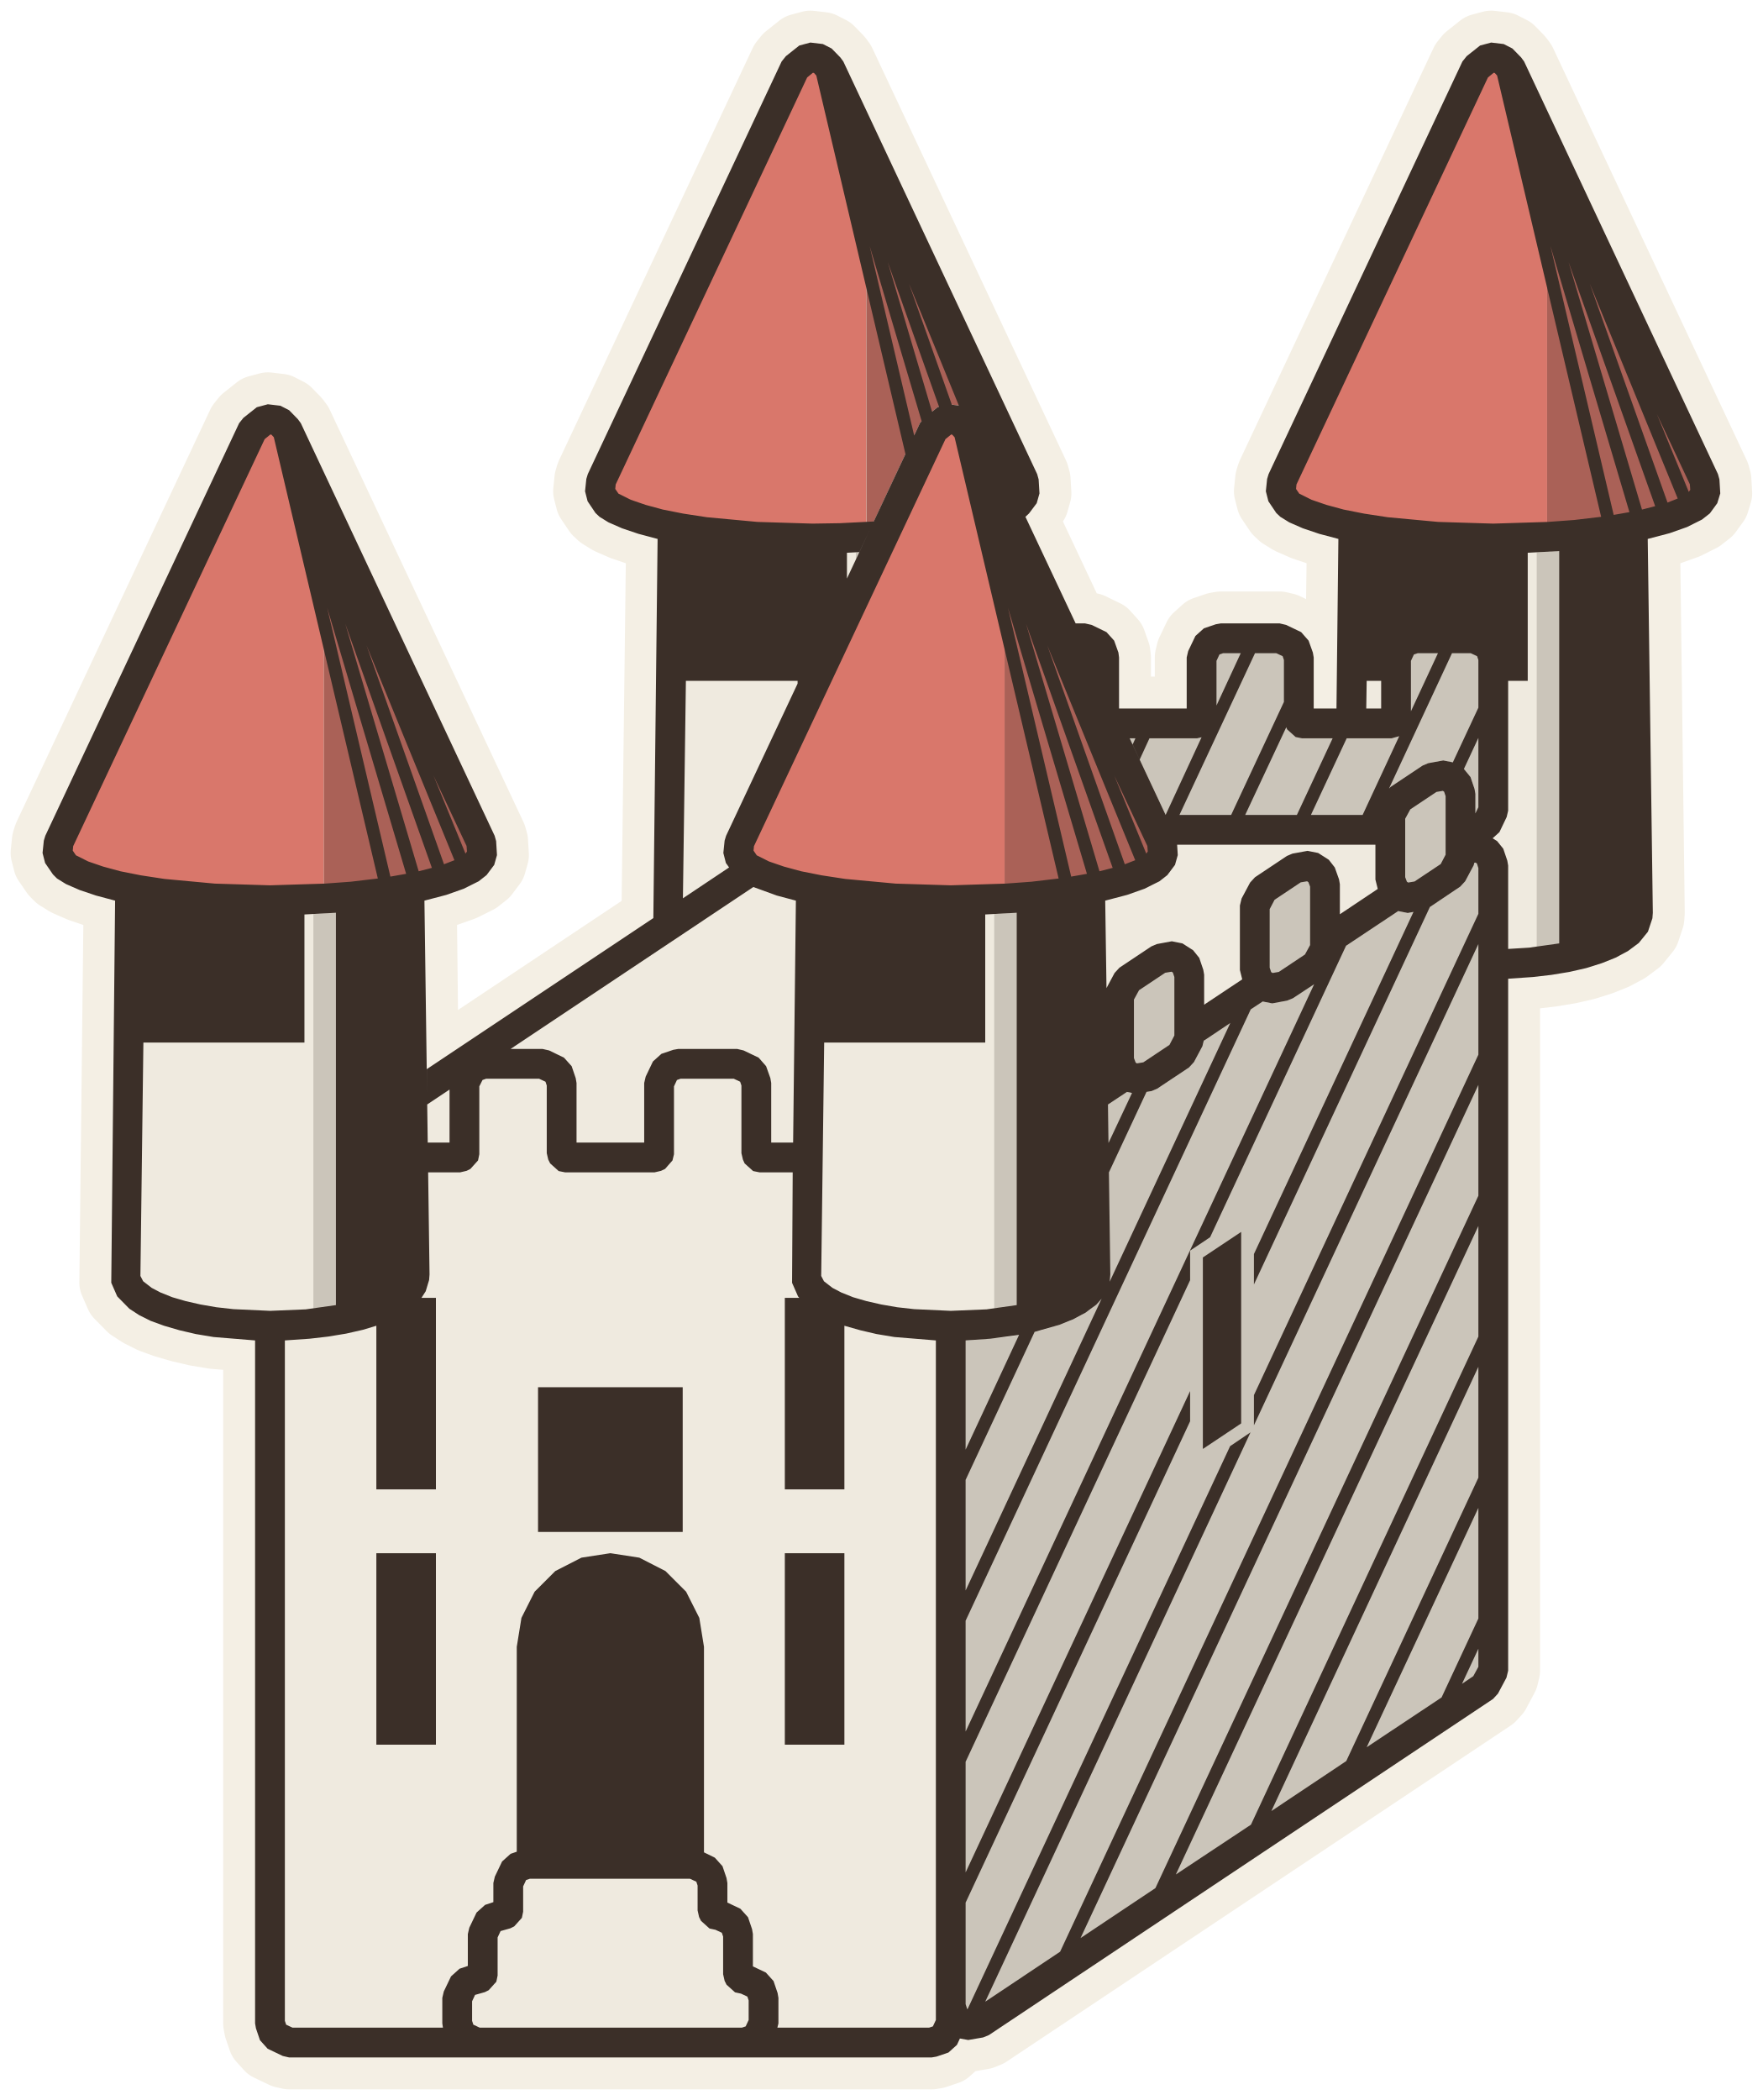
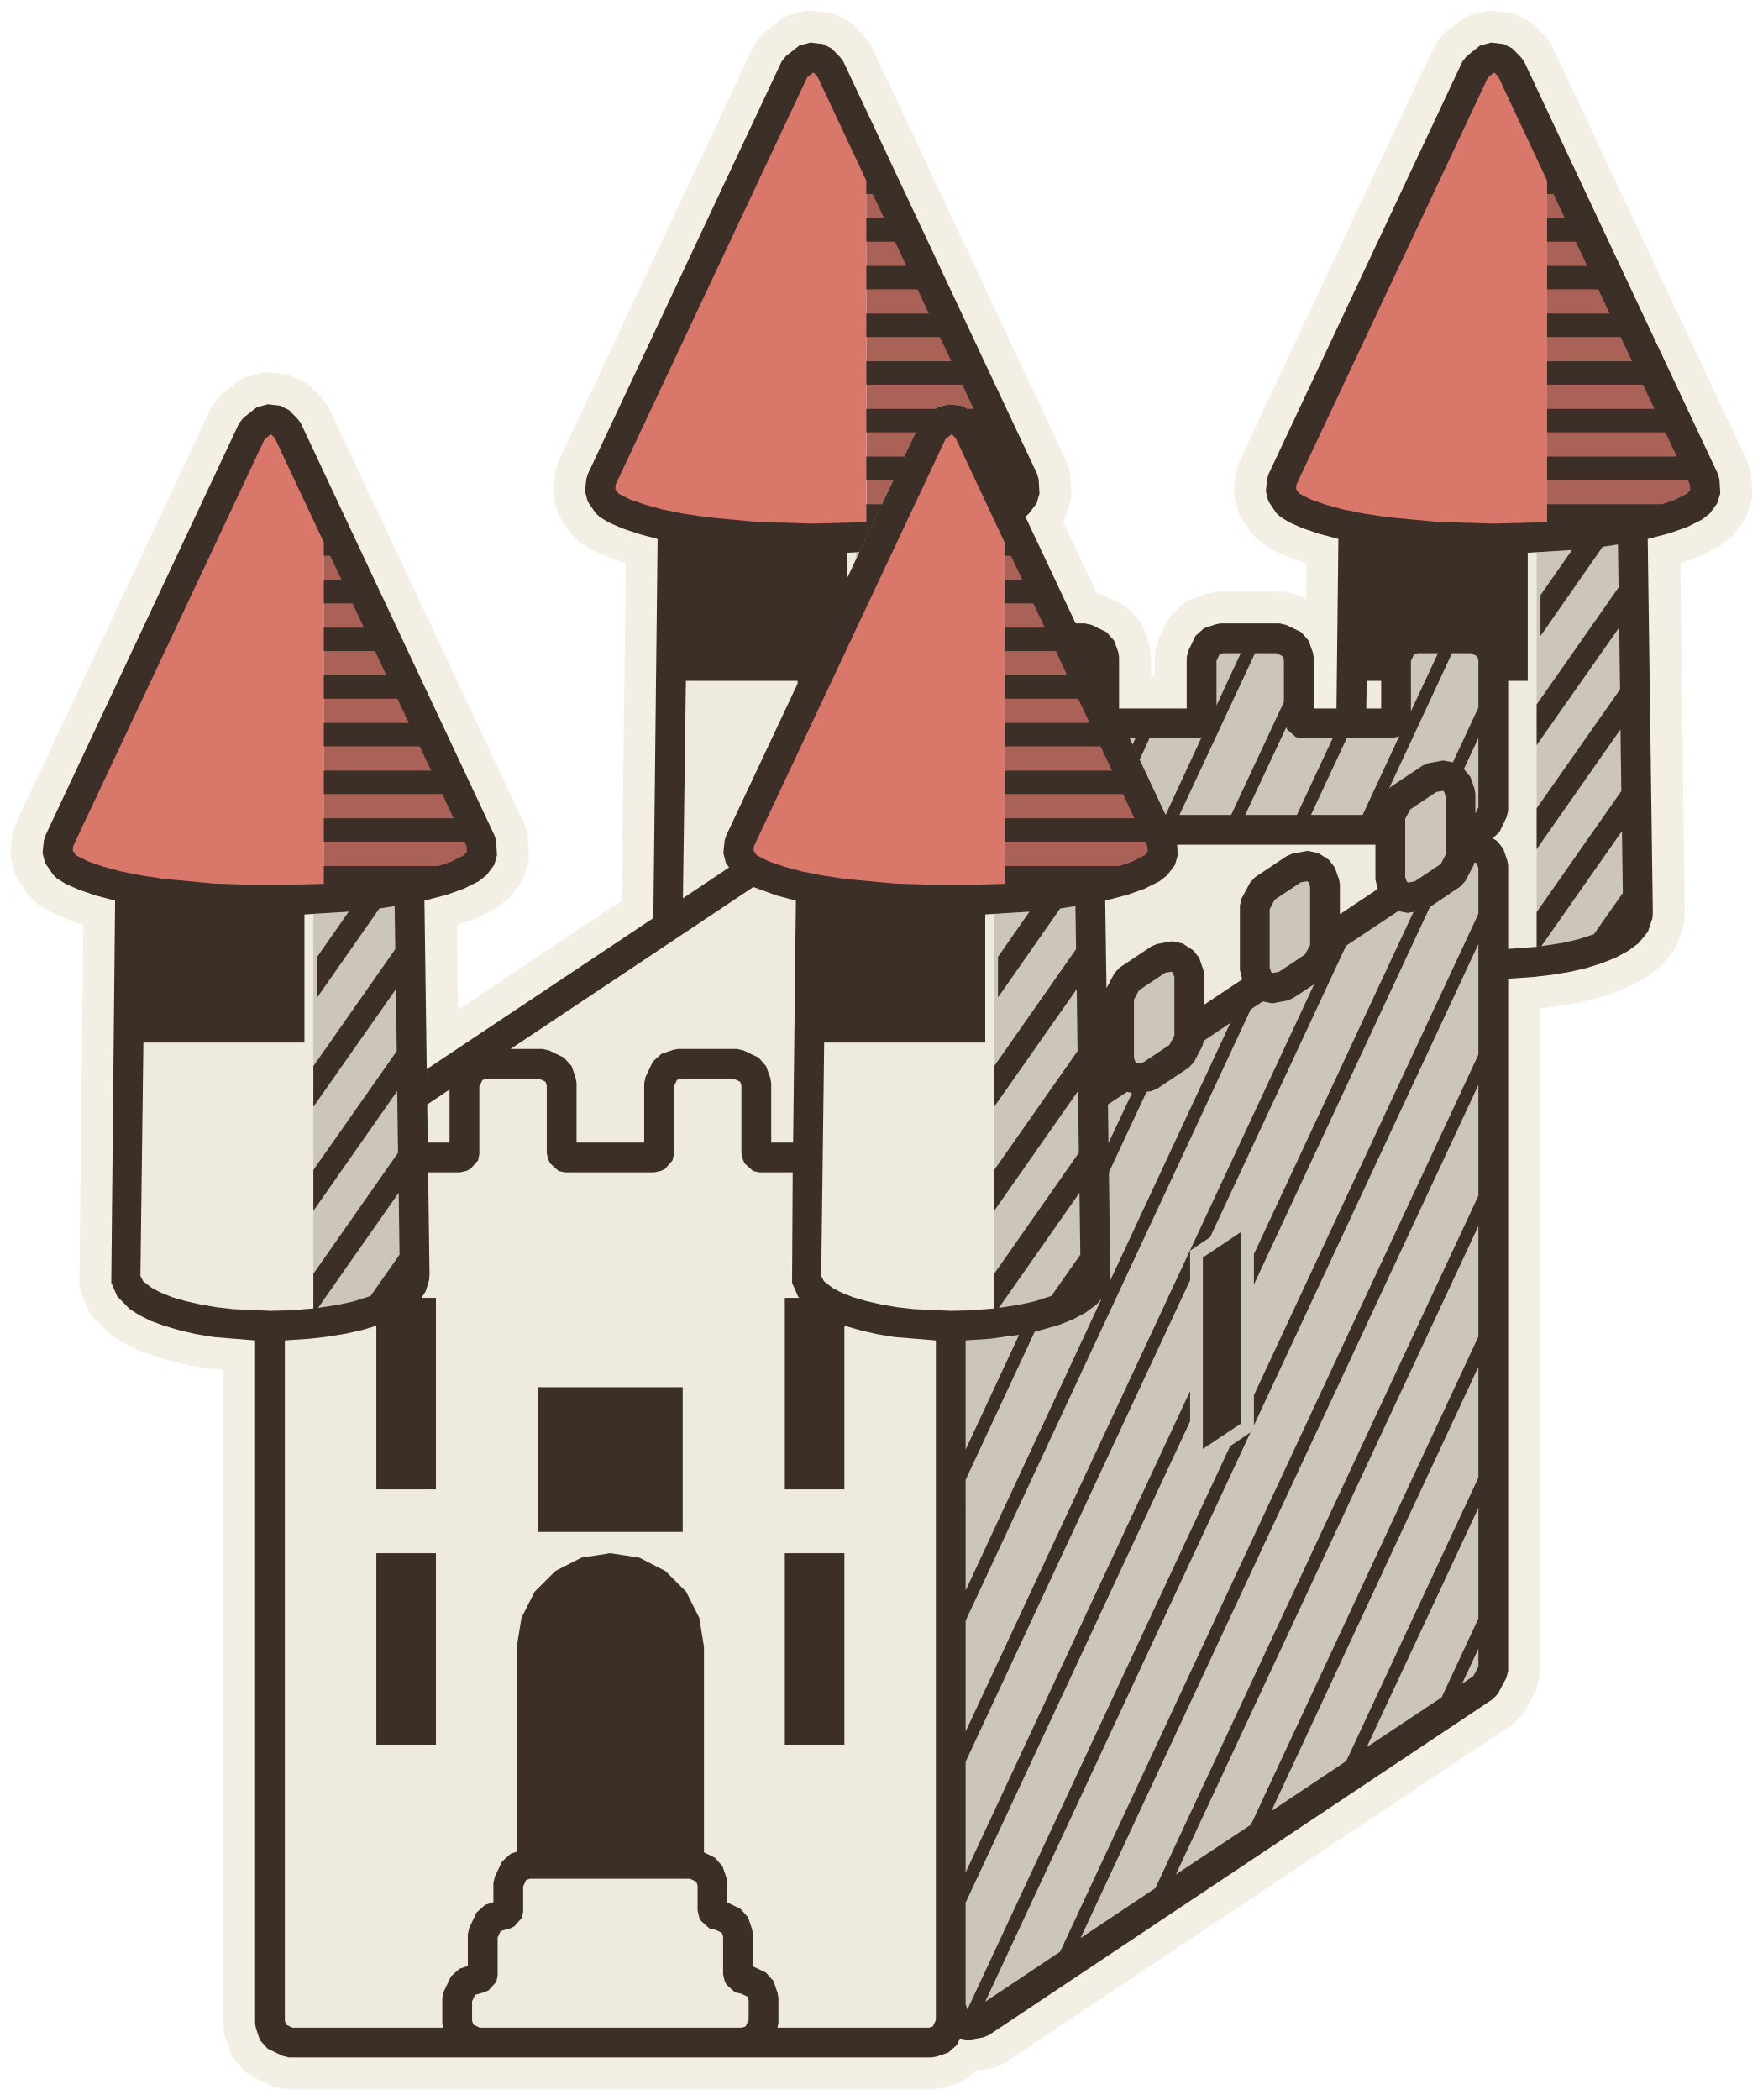
<svg xmlns="http://www.w3.org/2000/svg" viewBox="-28.69 -96 82.86 98.7" data-palette="wall:#EFEADF;roof:#D9776B;wood:#C9A97C;earth:#94744F;water:#8FB0B8;flag:#4A3B32;ink:#3B2F28;halo:#F4EFE4">
  <path data-role="sil" fill="#F4EFE4" stroke="#F4EFE4" stroke-width="3" stroke-linejoin="round" d="M15.33 0.66L15.89 0.47L16.29 0.11L16.43 -0.19L16.82 -0.12L17.52 -0.24L17.79 -0.35L41.49 -16.15L41.72 -16.4L42.12 -17.15L42.2 -17.48L42.2 -50L43.36 -50.08L44.23 -50.18L45.08 -50.32L45.87 -50.5L46.6 -50.73L47.25 -50.99L47.83 -51.3L48.34 -51.68L48.77 -52.21L48.98 -52.84L49 -53.1L48.78 -70.67L49.79 -70.94L50.61 -71.23L51.31 -71.58L51.68 -71.87L52.03 -72.35L52.17 -72.81L52.13 -73.47L52.06 -73.72L42.95 -93.11L42.81 -93.3L42.4 -93.72L41.99 -93.93L41.4 -94L40.88 -93.86L40.25 -93.36L40.05 -93.11L30.94 -73.72L30.87 -73.49L30.81 -72.91L30.93 -72.44L31.3 -71.89L31.49 -71.71L31.91 -71.45L32.55 -71.17L33.32 -70.91L34.24 -70.67L34.13 -62.7L33.06 -62.7L33.06 -65.1L33.02 -65.33L32.82 -65.89L32.47 -66.29L31.76 -66.63L31.46 -66.7L28.69 -66.7L28.46 -66.66L27.9 -66.47L27.5 -66.11L27.16 -65.4L27.09 -65.1L27.09 -62.7L23.91 -62.7L23.91 -65.1L23.88 -65.33L23.68 -65.89L23.32 -66.29L22.62 -66.63L22.31 -66.7L21.87 -66.7L19.51 -71.71L19.68 -71.87L20.04 -72.35L20.17 -72.81L20.13 -73.47L20.06 -73.72L10.95 -93.11L10.81 -93.3L10.4 -93.72L9.99 -93.93L9.4 -94L8.88 -93.86L8.25 -93.36L8.05 -93.11L-1.06 -73.72L-1.13 -73.49L-1.19 -72.91L-1.07 -72.44L-0.7 -71.89L-0.51 -71.71L-0.09 -71.45L0.55 -71.17L1.32 -70.91L2.24 -70.67L2.02 -52.85L-8.63 -45.75L-8.72 -53.67L-7.71 -53.94L-6.89 -54.23L-6.19 -54.58L-5.82 -54.87L-5.46 -55.35L-5.33 -55.81L-5.37 -56.47L-5.44 -56.72L-14.55 -76.11L-14.69 -76.3L-15.1 -76.72L-15.51 -76.93L-16.1 -77L-16.62 -76.86L-17.25 -76.36L-17.45 -76.11L-26.56 -56.72L-26.63 -56.49L-26.69 -55.91L-26.57 -55.44L-26.2 -54.9L-26.01 -54.71L-25.59 -54.45L-24.95 -54.17L-24.18 -53.91L-23.26 -53.67L-23.46 -35.71L-23.18 -35.07L-22.61 -34.49L-22.15 -34.19L-21.61 -33.92L-20.98 -33.69L-20.26 -33.48L-19.49 -33.3L-18.65 -33.16L-16.7 -33L-16.7 -0.9L-16.66 -0.67L-16.47 -0.11L-16.11 0.29L-15.4 0.63L-15.1 0.7L15.1 0.7Z" />
  <path data-role="wall" fill="#EFEADF" d="M5.58 -55.23L5.43 -55.44L5.31 -55.91L5.37 -56.49L5.44 -56.72L8.8 -63.87L8.8 -65.1L8.87 -65.4L9.21 -66.11L9.61 -66.47L10.1 -66.64L11.54 -69.7L11.54 -70.04L9.47 -69.99L6.8 -70.07L5.53 -70.17L4.33 -70.31L2.94 -70.53L2.7 -53.31ZM42.2 -50.7L43.54 -50.8L43.54 -70.04L41.48 -69.99L38.8 -70.07L37.53 -70.17L36.33 -70.31L34.94 -70.53L34.83 -62.7L36.23 -62.7L36.23 -65.1L36.3 -65.4L36.64 -66.11L37.04 -66.47L37.6 -66.66L37.83 -66.7L40.6 -66.7L40.9 -66.63L41.61 -66.29L41.97 -65.89L42.16 -65.33L42.2 -65.1L42.2 -57.9L42.13 -57.6L41.79 -56.89L41.47 -56.6L41.68 -56.47L41.97 -56.11L42.16 -55.55L42.2 -55.32ZM29.7 -49.97L29.59 -50.41L29.59 -53.44L29.67 -53.77L30.07 -54.52L30.3 -54.77L31.8 -55.77L32.06 -55.88L32.77 -56.01L33.27 -55.91L33.77 -55.59L34.05 -55.23L34.25 -54.67L34.29 -54.44L34.29 -53.03L36.07 -54.22L35.96 -54.66L35.96 -57L26.43 -57L26.56 -56.72L26.63 -56.47L26.67 -55.81L26.54 -55.35L26.18 -54.87L25.59 -54.45L24.95 -54.17L24.18 -53.91L23.26 -53.67L23.32 -49.56L23.7 -50.27L23.93 -50.52L25.43 -51.52L25.69 -51.63L26.39 -51.76L26.89 -51.66L27.39 -51.34L27.68 -50.98L27.87 -50.42L27.91 -50.19L27.91 -48.78ZM1.59 -45.1L1.66 -45.4L2 -46.11L2.4 -46.47L2.96 -46.66L3.19 -46.7L5.96 -46.7L6.26 -46.63L6.97 -46.29L7.32 -45.89L7.52 -45.33L7.56 -45.1L7.56 -42.3L8.59 -42.3L8.72 -53.67L7.71 -53.94L6.89 -54.23L6.19 -54.58L6.03 -54.69L-5.95 -46.7L-3.19 -46.7L-2.88 -46.63L-2.18 -46.29L-1.82 -45.89L-1.63 -45.33L-1.59 -45.1L-1.59 -42.3L1.59 -42.3ZM-16.02 -33.69L-13.96 -33.8L-13.96 -53.04L-16.02 -52.99L-18.7 -53.07L-19.97 -53.17L-21.17 -53.31L-22.56 -53.53L-22.77 -35.84L-22.63 -35.5L-22.21 -35.07L-21.83 -34.81L-21.36 -34.58L-20.78 -34.36L-20.11 -34.16L-19.38 -33.99L-18.57 -33.86L-16.87 -33.71ZM15.98 -33.69L18.04 -33.8L18.04 -53.04L15.97 -52.99L13.3 -53.07L12.03 -53.17L10.83 -53.31L9.44 -53.53L9.23 -35.84L9.37 -35.5L9.79 -35.07L10.17 -34.81L10.64 -34.58L11.22 -34.36L11.89 -34.16L12.62 -33.99L13.43 -33.86L15.13 -33.71ZM-7.67 -0.11L-7.86 -0.67L-7.9 -0.9L-7.9 -2.1L-7.83 -2.4L-7.49 -3.11L-7.09 -3.47L-6.7 -3.6L-6.7 -5.1L-6.63 -5.4L-6.29 -6.11L-5.89 -6.47L-5.5 -6.6L-5.5 -7.5L-5.43 -7.8L-5.09 -8.51L-4.69 -8.87L-4.13 -9.06L-3.9 -9.1L3.9 -9.1L4.2 -9.03L4.91 -8.69L5.27 -8.29L5.46 -7.73L5.5 -7.5L5.5 -6.58L6.11 -6.29L6.47 -5.89L6.66 -5.33L6.7 -5.1L6.7 -3.58L7.31 -3.29L7.67 -2.89L7.86 -2.33L7.9 -2.1L7.9 -0.9L7.83 -0.6L7.54 0L15.1 0L15.66 -0.19L16 -0.9L16 -32.99L14.14 -33.08L13.27 -33.18L12.42 -33.32L11.63 -33.5L10.9 -33.73L10.25 -33.99L9.67 -34.3L9.16 -34.68L8.73 -35.21L8.52 -35.84L8.5 -36.1L8.58 -41.6L7.01 -41.6L6.95 -41.62L6.86 -41.8L6.86 -45.1L6.66 -45.66L5.96 -46L3.19 -46L2.63 -45.81L2.29 -45.1L2.29 -41.75L2.26 -41.69L2.08 -41.6L-2.13 -41.6L-2.2 -41.62L-2.29 -41.8L-2.29 -45.1L-2.48 -45.66L-3.19 -46L-5.96 -46L-6.52 -45.81L-6.86 -45.1L-6.86 -41.75L-6.88 -41.69L-7.06 -41.6L-8.58 -41.6L-8.54 -35.71L-8.82 -35.07L-9.39 -34.49L-9.85 -34.19L-10.39 -33.92L-11.02 -33.69L-11.74 -33.48L-12.51 -33.3L-13.35 -33.16L-15.11 -33.01L-16 -32.99L-16 -0.9L-15.81 -0.34L-15.1 0L-7.57 0ZM-7.56 -45.1L-7.49 -45.4L-7.29 -45.8L-8.62 -44.92L-8.59 -42.3L-7.56 -42.3ZM6.86 -0.19L7.2 -0.9L7.2 -2.1L7.01 -2.66L6.3 -3L6.09 -3.02L6 -3.21L6 -5.1L5.81 -5.66L5.1 -6L4.89 -6.02L4.8 -6.21L4.8 -7.5L4.61 -8.06L3.9 -8.4L-3.9 -8.4L-4.46 -8.21L-4.8 -7.5L-4.8 -6.15L-4.82 -6.09L-5 -6L-5.1 -6L-5.66 -5.81L-6 -5.1L-6 -3.15L-6.02 -3.09L-6.21 -3L-6.3 -3L-6.86 -2.81L-7.2 -2.1L-7.2 -0.9L-7.01 -0.34L-6.3 0L6.3 0Z" />
  <path data-role="wall-shade" fill="#cbc5ba" d="M43.54 -50.8L44.93 -51L45.67 -51.17L46.35 -51.38L46.94 -51.61L47.44 -51.88L47.84 -52.17L48.16 -52.56L48.28 -52.9L48.06 -70.53L46.61 -70.3L45.41 -70.17L43.54 -70.04ZM11.7 -70.05L11.54 -70.04L11.54 -69.7ZM23.21 -65.1L23.02 -65.66L22.31 -66L22.2 -66L23.21 -63.84ZM41.16 -57.19L41.5 -57.9L41.5 -65.1L41.31 -65.66L40.6 -66L37.83 -66L37.27 -65.81L36.93 -65.1L36.93 -62.15L36.91 -62.09L36.72 -62L32.51 -62L32.45 -62.02L32.36 -62.2L32.36 -65.1L32.16 -65.66L31.46 -66L28.69 -66L28.13 -65.81L27.79 -65.1L27.79 -62.15L27.76 -62.09L27.58 -62L24.08 -62L26.1 -57.7L35.97 -57.7L36.05 -58.02L36.45 -58.77L36.68 -59.02L38.18 -60.02L38.44 -60.13L39.15 -60.26L39.64 -60.16L40.14 -59.84L40.43 -59.48L40.62 -58.92L40.66 -58.69L40.66 -57.02ZM38.06 -53.91L39.56 -54.91L39.96 -55.66L39.96 -58.69L39.77 -59.25L39.27 -59.57L38.56 -59.44L37.06 -58.44L36.66 -57.69L36.66 -54.66L36.86 -54.1L37.36 -53.78ZM17.4 -0.93L41.1 -16.73L41.5 -17.48L41.5 -55.32L41.31 -55.88L40.81 -56.19L40.66 -56.17L40.66 -55.66L40.58 -55.33L40.18 -54.58L39.95 -54.33L38.45 -53.33L38.19 -53.22L37.48 -53.09L36.98 -53.19L36.48 -53.51L36.41 -53.6L34.29 -52.19L34.29 -51.41L34.2 -51.08L33.8 -50.33L33.58 -50.08L32.08 -49.08L31.81 -48.97L31.11 -48.84L30.61 -48.94L30.11 -49.26L30.03 -49.35L27.91 -47.94L27.91 -47.16L27.83 -46.83L27.43 -46.08L27.2 -45.83L25.7 -44.83L25.44 -44.72L24.73 -44.59L24.23 -44.69L23.73 -45.01L23.66 -45.1L23.38 -44.92L23.46 -35.71L23.18 -35.07L22.61 -34.49L22.15 -34.19L21.61 -33.92L20.98 -33.69L20.26 -33.48L19.49 -33.3L18.65 -33.16L16.7 -33L16.69 -0.81ZM31.69 -49.66L33.19 -50.66L33.59 -51.41L33.59 -54.44L33.39 -55L32.89 -55.32L32.19 -55.19L30.69 -54.19L30.29 -53.44L30.29 -50.41L30.48 -49.85L30.98 -49.53ZM-13.96 -33.8L-12.57 -34L-11.83 -34.17L-11.15 -34.38L-10.56 -34.61L-10.06 -34.88L-9.66 -35.17L-9.34 -35.56L-9.22 -35.9L-9.44 -53.53L-10.89 -53.3L-12.09 -53.16L-13.96 -53.04ZM18.04 -33.8L19.43 -34L20.17 -34.17L20.85 -34.38L21.44 -34.61L21.94 -34.88L22.34 -35.17L22.66 -35.56L22.78 -35.9L22.56 -53.53L21.11 -53.3L19.91 -53.16L18.04 -53.04ZM25.31 -45.41L26.81 -46.41L27.21 -47.16L27.21 -50.19L27.02 -50.75L26.52 -51.07L25.81 -50.94L24.31 -49.94L23.91 -49.19L23.91 -46.16L24.11 -45.6L24.61 -45.28Z" />
  <path data-role="roof" fill="#D9776B" d="M9.49 -70.69L12.03 -70.76L12.03 -89.16L10.31 -92.81L9.9 -93.23L9.31 -93.31L8.69 -92.81L-0.43 -73.42L-0.49 -72.83L-0.12 -72.29L0.21 -72.09L0.77 -71.83L1.5 -71.58L2.36 -71.36L3.35 -71.16L4.47 -70.99L5.64 -70.86L8.19 -70.71ZM41.49 -70.69L44.03 -70.76L44.03 -89.16L42.31 -92.81L41.9 -93.23L41.31 -93.31L40.69 -92.81L31.57 -73.42L31.51 -72.83L31.88 -72.29L32.21 -72.09L32.77 -71.83L33.5 -71.58L34.36 -71.36L35.35 -71.16L36.47 -70.99L37.64 -70.86L40.19 -70.71ZM-16.01 -53.69L-13.47 -53.76L-13.47 -72.16L-15.19 -75.81L-15.6 -76.23L-16.19 -76.31L-16.81 -75.81L-25.93 -56.42L-25.99 -55.83L-25.62 -55.29L-25.29 -55.09L-24.73 -54.83L-24 -54.58L-23.14 -54.36L-22.14 -54.16L-21.03 -53.99L-19.86 -53.86L-17.32 -53.71ZM15.99 -53.69L18.53 -53.76L18.53 -72.16L16.81 -75.81L16.4 -76.23L15.81 -76.31L15.19 -75.81L6.07 -56.42L6.01 -55.83L6.38 -55.29L6.71 -55.09L7.27 -54.83L8 -54.58L8.86 -54.36L9.86 -54.16L10.97 -53.99L12.14 -53.86L14.69 -53.71Z" />
  <path data-role="roof-shade" fill="#aa6157" d="M14.55 -76.11L14.75 -76.36L15.38 -76.86L15.9 -77L16.49 -76.93L16.9 -76.72L17.32 -76.3L17.45 -76.11L19.2 -72.39L19.47 -72.77L19.43 -73.42L12.03 -89.16L12.04 -70.76ZM44.03 -70.76L45.39 -70.87L46.56 -71L47.69 -71.17L48.69 -71.37L49.56 -71.6L50.31 -71.86L50.92 -72.16L51.12 -72.29L51.47 -72.77L51.43 -73.42L44.03 -89.16ZM-13.47 -53.76L-12.11 -53.87L-10.94 -54L-9.81 -54.17L-8.81 -54.37L-7.94 -54.6L-7.18 -54.86L-6.58 -55.16L-6.38 -55.29L-6.03 -55.77L-6.07 -56.42L-13.47 -72.16ZM18.53 -53.76L19.89 -53.87L21.06 -54L22.19 -54.17L23.19 -54.37L24.06 -54.6L24.82 -54.86L25.42 -55.16L25.62 -55.29L25.97 -55.77L25.93 -56.42L18.53 -72.16Z" />
-   <path data-role="ink" fill="#3B2F28" d="M19.51 -71.71L19.68 -71.87L20.04 -72.35L20.17 -72.81L20.13 -73.47L20.06 -73.72L10.95 -93.11L10.81 -93.3L10.4 -93.72L9.99 -93.93L9.4 -94L8.88 -93.86L8.25 -93.36L8.05 -93.11L-1.06 -73.72L-1.13 -73.49L-1.19 -72.91L-1.07 -72.44L-0.7 -71.89L-0.51 -71.71L-0.09 -71.45L0.55 -71.17L1.32 -70.91L2.22 -70.67L2.02 -52.85L-8.63 -45.75L-8.61 -44.09L-7.56 -44.79L-7.56 -42.3L-8.59 -42.3L-8.57 -40.9L-7.06 -40.9L-6.76 -40.97L-6.58 -41.06L-6.22 -41.46L-6.16 -41.75L-6.16 -44.94L-6.01 -45.24L-5.84 -45.3L-3.35 -45.3L-3.05 -45.16L-2.99 -44.98L-2.99 -41.8L-2.92 -41.5L-2.83 -41.32L-2.43 -40.96L-2.13 -40.9L2.08 -40.9L2.38 -40.97L2.57 -41.06L2.92 -41.46L2.99 -41.75L2.99 -44.94L3.13 -45.24L3.3 -45.3L5.8 -45.3L6.1 -45.16L6.16 -44.98L6.16 -41.8L6.23 -41.5L6.31 -41.32L6.71 -40.96L7.01 -40.9L8.57 -40.9L8.54 -35.71L8.82 -35.07L8.88 -35L8.2 -35L8.2 -26L11 -26L11 -33.69L11.74 -33.48L12.51 -33.3L13.35 -33.16L15.3 -33L15.3 -1.06L15.16 -0.76L14.98 -0.7L7.85 -0.7L7.9 -0.9L7.9 -2.1L7.86 -2.33L7.67 -2.89L7.31 -3.29L6.7 -3.58L6.7 -5.1L6.66 -5.33L6.47 -5.89L6.11 -6.29L5.5 -6.58L5.5 -7.5L5.46 -7.73L5.27 -8.29L4.91 -8.69L4.4 -8.94L4.4 -18.6L4.18 -19.96L3.56 -21.19L2.59 -22.16L1.36 -22.79L0 -23L-1.36 -22.79L-2.59 -22.16L-3.56 -21.19L-4.18 -19.96L-4.4 -18.6L-4.4 -8.97L-4.69 -8.87L-5.09 -8.51L-5.43 -7.8L-5.5 -7.5L-5.5 -6.6L-5.89 -6.47L-6.29 -6.11L-6.63 -5.4L-6.7 -5.1L-6.7 -3.6L-7.09 -3.47L-7.49 -3.11L-7.83 -2.4L-7.9 -2.1L-7.9 -0.9L-7.87 -0.7L-14.94 -0.7L-15.24 -0.84L-15.3 -1.02L-15.3 -33L-14.14 -33.08L-13.27 -33.18L-12.42 -33.32L-11.63 -33.5L-11 -33.69L-11 -26L-8.2 -26L-8.2 -35L-8.88 -35L-8.68 -35.31L-8.52 -35.84L-8.5 -36.1L-8.74 -53.67L-7.71 -53.94L-6.89 -54.23L-6.19 -54.58L-5.82 -54.87L-5.46 -55.35L-5.33 -55.81L-5.37 -56.47L-5.44 -56.72L-14.55 -76.11L-14.69 -76.3L-15.1 -76.72L-15.51 -76.93L-16.1 -77L-16.62 -76.86L-17.25 -76.36L-17.45 -76.11L-26.56 -56.72L-26.63 -56.49L-26.69 -55.91L-26.57 -55.44L-26.2 -54.9L-26.01 -54.71L-25.59 -54.45L-24.95 -54.17L-24.18 -53.91L-23.28 -53.67L-23.46 -35.71L-23.18 -35.07L-22.61 -34.49L-22.15 -34.19L-21.61 -33.92L-20.98 -33.69L-20.26 -33.48L-19.49 -33.3L-18.65 -33.16L-16.7 -33L-16.7 -0.9L-16.66 -0.67L-16.47 -0.11L-16.11 0.29L-15.4 0.63L-15.1 0.7L15.1 0.7L15.33 0.66L15.89 0.47L16.29 0.11L16.43 -0.19L16.82 -0.12L17.52 -0.24L17.79 -0.35L41.49 -16.15L41.72 -16.4L42.12 -17.15L42.2 -17.48L42.2 -55.32L42.16 -55.55L41.97 -56.11L41.68 -56.47L41.47 -56.6L41.79 -56.89L42.13 -57.6L42.2 -57.9L42.2 -64L43.12 -64L43.12 -70.02L44.6 -70.1L44.6 -51.66L43.18 -51.46L42.2 -51.4L42.2 -50L43.36 -50.08L44.23 -50.18L45.08 -50.32L45.87 -50.5L46.6 -50.73L47.25 -50.99L47.83 -51.3L48.34 -51.68L48.77 -52.21L48.98 -52.84L49 -53.1L48.76 -70.67L49.79 -70.94L50.61 -71.23L51.31 -71.58L51.68 -71.87L52.03 -72.35L52.17 -72.81L52.13 -73.47L52.06 -73.72L42.95 -93.11L42.81 -93.3L42.4 -93.72L41.99 -93.93L41.4 -94L40.88 -93.86L40.25 -93.36L40.05 -93.11L30.94 -73.72L30.87 -73.49L30.81 -72.91L30.93 -72.44L31.3 -71.89L31.49 -71.71L31.91 -71.45L32.55 -71.17L33.32 -70.91L34.22 -70.67L34.13 -62.7L33.06 -62.7L33.06 -65.1L33.02 -65.33L32.82 -65.89L32.47 -66.29L31.76 -66.63L31.46 -66.7L28.69 -66.7L28.46 -66.66L27.9 -66.47L27.5 -66.11L27.16 -65.4L27.09 -65.1L27.09 -62.7L23.91 -62.7L23.91 -65.1L23.88 -65.33L23.68 -65.89L23.32 -66.29L22.62 -66.63L22.31 -66.7L21.87 -66.7ZM41.5 -71.39L38.91 -71.47L36.54 -71.69L35.43 -71.86L34.47 -72.05L33.66 -72.27L32.96 -72.51L32.38 -72.8L32.23 -73.02L32.25 -73.23L41.25 -92.36L41.52 -92.58L41.57 -92.57L41.68 -92.45L46.57 -71.71L45.3 -71.56L44.07 -71.47ZM12.38 -71.49L10.79 -71.41L9.5 -71.39L6.91 -71.47L4.54 -71.69L3.43 -71.86L2.47 -72.05L1.66 -72.27L0.96 -72.51L0.38 -72.8L0.23 -73.02L0.25 -73.23L9.25 -92.36L9.52 -92.58L9.57 -92.57L9.68 -92.45L13.87 -74.66L14.28 -75.53L12.19 -84.43L14.63 -76.21L14.55 -76.11L11.12 -68.81L11.12 -70.02L11.7 -70.05ZM44.19 -84.43L47.9 -71.93L47.16 -71.8ZM45.04 -83.68L49.11 -72.21L48.49 -72.05ZM15.12 -76.65L13.04 -83.68L15.45 -76.88L15.38 -76.86ZM46.04 -82.66L50.17 -72.57L49.69 -72.38ZM16.05 -76.98L14.04 -82.66L16.38 -76.94ZM49.19 -76.54L50.74 -73.24L50.76 -72.98L50.69 -72.88ZM16 -54.39L13.41 -54.47L11.04 -54.69L9.93 -54.86L8.97 -55.05L8.16 -55.27L7.46 -55.51L6.88 -55.8L6.73 -56.02L6.75 -56.23L15.75 -75.36L16.02 -75.58L16.07 -75.57L16.18 -75.45L21.07 -54.71L19.8 -54.56L18.57 -54.47ZM-16 -54.39L-18.59 -54.47L-20.96 -54.69L-22.07 -54.86L-23.03 -55.05L-23.84 -55.27L-24.54 -55.51L-25.12 -55.8L-25.27 -56.02L-25.25 -56.23L-16.25 -75.36L-15.98 -75.58L-15.93 -75.57L-15.82 -75.45L-10.93 -54.71L-12.2 -54.56L-13.43 -54.47ZM18.69 -67.43L22.4 -54.93L21.66 -54.8ZM-13.31 -67.43L-9.6 -54.93L-10.34 -54.8ZM19.54 -66.68L23.61 -55.21L22.99 -55.05ZM-12.46 -66.68L-8.39 -55.21L-9.01 -55.05ZM20.54 -65.66L24.67 -55.57L24.18 -55.38ZM-11.46 -65.66L-7.33 -55.57L-7.82 -55.38ZM28.49 -64.94L28.63 -65.24L28.8 -65.3L29.63 -65.3L28.49 -62.84ZM37.63 -64.94L37.77 -65.24L37.95 -65.3L38.9 -65.3L37.63 -62.57ZM36.6 -58.94L39.56 -65.3L40.44 -65.3L40.74 -65.16L40.8 -64.98L40.8 -62.74L39.6 -60.17L39.15 -60.26L38.44 -60.13L38.18 -60.02L36.68 -59.02ZM26.75 -57.7L30.3 -65.3L31.3 -65.3L31.6 -65.16L31.66 -64.98L31.66 -63.01L29.18 -57.7ZM35.53 -62.7L35.55 -64L36.23 -64L36.23 -62.7ZM29.84 -57.7L31.77 -61.82L31.81 -61.72L32.21 -61.36L32.51 -61.3L33.95 -61.3L32.27 -57.7ZM32.93 -57.7L34.61 -61.3L36.72 -61.3L37.08 -61.4L35.36 -57.7ZM24.41 -61.3L24.68 -61.3L24.55 -61.01L24.88 -60.3L25.34 -61.3L27.58 -61.3L27.79 -61.35L26.1 -57.7ZM40.66 -58.69L40.62 -58.92L40.43 -59.48L40.12 -59.86L40.8 -61.32L40.8 -58.06L40.66 -57.77ZM23.69 -59.54L25.24 -56.24L25.26 -55.98L25.19 -55.88ZM-8.31 -59.54L-6.76 -56.24L-6.74 -55.98L-6.81 -55.88ZM37.44 -54.56L37.36 -54.77L37.36 -57.52L37.6 -57.96L38.83 -58.78L39.13 -58.83L39.19 -58.79L39.26 -58.58L39.26 -55.83L39.03 -55.39L37.8 -54.57L37.5 -54.52ZM23.47 -35.76L23.5 -36.1L23.39 -44.09L24.28 -44.68L24.52 -44.63L23.41 -42.27L23.43 -40.89L25.2 -44.68L25.44 -44.72L25.7 -44.83L27.2 -45.83L27.43 -46.08L27.83 -46.83L27.91 -47.16L27.91 -50.19L27.87 -50.42L27.68 -50.98L27.39 -51.34L26.89 -51.66L26.39 -51.76L25.69 -51.63L25.43 -51.52L23.93 -50.52L23.7 -50.27L23.32 -49.56L23.26 -53.67L24.29 -53.94L25.11 -54.23L25.81 -54.58L26.18 -54.87L26.54 -55.35L26.67 -55.81L26.64 -56.3L35.96 -56.3L35.96 -54.66L36.07 -54.22L34.29 -53.03L34.29 -54.44L34.25 -54.67L34.05 -55.23L33.77 -55.59L33.27 -55.91L32.77 -56.01L32.06 -55.88L31.8 -55.77L30.3 -54.77L30.07 -54.52L29.67 -53.77L29.59 -53.44L29.59 -50.41L29.7 -49.97L27.91 -48.78L27.9 -47.09L29.14 -47.92ZM16.77 -1.58L16.7 -1.8L16.7 -33L17.86 -33.08L19.21 -33.26L16.7 -27.87L16.7 -26.45L19.94 -33.4L21.1 -33.73L21.75 -33.99L22.33 -34.3L22.84 -34.68L23.09 -34.96L16.7 -21.25L16.7 -19.83L30.1 -48.56L30.66 -48.93L31.11 -48.84L31.81 -48.97L32.08 -49.08L33.08 -49.74L16.7 -14.62L16.7 -13.2L27.25 -35.83L27.25 -37.22L28.19 -37.85L34.58 -51.55L37.03 -53.18L37.48 -53.09L37.75 -53.14L30.25 -37.06L30.25 -35.63L38.52 -53.37L39.95 -54.33L40.18 -54.58L40.58 -55.33L40.61 -55.45L40.66 -55.46L40.73 -55.42L40.8 -55.2L40.8 -53.05L30.25 -30.43L30.25 -29.01L40.8 -51.63L40.8 -46.43L21.14 -4.27L17.62 -1.92L30.09 -28.68L29.13 -28.03L16.79 -1.57ZM31.06 -50.31L30.99 -50.52L30.99 -53.27L31.22 -53.71L32.45 -54.53L32.75 -54.58L32.81 -54.54L32.89 -54.33L32.89 -51.58L32.65 -51.14L31.42 -50.32L31.13 -50.27ZM-1.59 -42.3L-1.59 -45.1L-1.63 -45.33L-1.82 -45.89L-2.18 -46.29L-2.88 -46.63L-3.19 -46.7L-4.69 -46.7L6.72 -54.31L7.82 -53.91L8.72 -53.67L8.59 -42.3L7.56 -42.3L7.56 -45.1L7.52 -45.33L7.32 -45.89L6.97 -46.29L6.26 -46.63L5.96 -46.7L3.19 -46.7L2.96 -46.66L2.4 -46.47L2 -46.11L1.66 -45.4L1.59 -45.1L1.59 -42.3ZM16 -34.39L14.28 -34.47L13.48 -34.56L12.73 -34.69L12.03 -34.85L11.41 -35.03L10.86 -35.25L10.44 -35.47L10.04 -35.78L9.91 -36.03L10.05 -47L17.62 -47L17.62 -53.02L19.1 -53.1L19.1 -34.66L17.68 -34.46ZM-15.99 -34.39L-17.72 -34.47L-18.52 -34.56L-19.27 -34.69L-19.97 -34.85L-20.59 -35.03L-21.14 -35.25L-21.56 -35.47L-21.96 -35.78L-22.09 -36.03L-21.95 -47L-14.38 -47L-14.38 -53.02L-12.9 -53.1L-12.9 -34.66L-14.32 -34.46ZM24.69 -46.06L24.61 -46.27L24.61 -49.02L24.85 -49.46L26.08 -50.28L26.38 -50.33L26.44 -50.29L26.51 -50.08L26.51 -47.33L26.28 -46.89L25.05 -46.07L24.75 -46.02ZM22.1 -4.91L40.8 -45.01L40.8 -39.8L25.62 -7.26ZM26.58 -7.9L40.8 -38.38L40.8 -33.18L30.11 -10.24ZM29.65 -29.1L29.65 -38.1L27.85 -36.9L27.85 -27.9ZM40.8 -31.76L40.8 -26.55L34.59 -13.23L31.07 -10.88ZM3.4 -30.8L-3.4 -30.8L-3.4 -24L3.4 -24ZM27.25 -29.2L27.25 -30.62L16.7 -8L16.7 -6.58ZM40.8 -25.13L40.8 -19.93L39.07 -16.22L35.55 -13.88ZM-8.2 -23L-11 -23L-11 -14L-8.2 -14ZM11 -23L8.2 -23L8.2 -14L11 -14ZM40.8 -18.51L40.8 -17.66L40.56 -17.22L40.03 -16.86ZM-6.14 -0.7L-6.44 -0.84L-6.5 -1.02L-6.5 -1.94L-6.36 -2.24L-5.9 -2.37L-5.72 -2.46L-5.36 -2.86L-5.3 -3.15L-5.3 -4.94L-5.16 -5.24L-4.7 -5.37L-4.52 -5.46L-4.16 -5.86L-4.1 -6.15L-4.1 -7.34L-3.96 -7.64L-3.78 -7.7L3.74 -7.7L4.04 -7.56L4.1 -7.38L4.1 -6.21L4.17 -5.9L4.26 -5.72L4.66 -5.36L4.94 -5.3L5.24 -5.16L5.3 -4.98L5.3 -3.21L5.37 -2.9L5.46 -2.72L5.86 -2.36L6.14 -2.3L6.44 -2.16L6.5 -1.98L6.5 -1.06L6.36 -0.76L6.18 -0.7ZM3.55 -64L8.8 -64L8.8 -63.87L5.44 -56.72L5.37 -56.49L5.31 -55.91L5.43 -55.44L5.58 -55.23L3.41 -53.78Z" />
+   <path data-role="ink" fill="#3B2F28" d="M2.02 -52.85L-8.63 -45.75L-8.61 -44.09L-7.56 -44.79L-7.56 -42.3L-8.59 -42.3L-8.57 -40.9L-7.06 -40.9L-6.76 -40.97L-6.58 -41.06L-6.22 -41.46L-6.16 -41.75L-6.16 -44.94L-6.01 -45.24L-5.84 -45.3L-3.35 -45.3L-3.05 -45.16L-2.99 -44.98L-2.99 -41.8L-2.92 -41.5L-2.83 -41.32L-2.43 -40.96L-2.13 -40.9L2.08 -40.9L2.38 -40.97L2.57 -41.06L2.92 -41.46L2.99 -41.75L2.99 -44.94L3.13 -45.24L3.3 -45.3L5.8 -45.3L6.1 -45.16L6.16 -44.98L6.16 -41.8L6.23 -41.5L6.31 -41.32L6.71 -40.96L7.01 -40.9L8.57 -40.9L8.54 -35.71L8.82 -35.07L8.88 -35L8.2 -35L8.2 -26L11 -26L11 -33.69L11.74 -33.48L12.51 -33.3L13.35 -33.16L15.3 -33L15.3 -1.06L15.16 -0.76L14.98 -0.7L7.85 -0.7L7.9 -0.9L7.9 -2.1L7.86 -2.33L7.67 -2.89L7.31 -3.29L6.7 -3.58L6.7 -5.1L6.66 -5.33L6.47 -5.89L6.11 -6.29L5.5 -6.58L5.5 -7.5L5.46 -7.73L5.27 -8.29L4.91 -8.69L4.4 -8.94L4.4 -18.6L4.18 -19.96L3.56 -21.19L2.59 -22.16L1.36 -22.79L0 -23L-1.36 -22.79L-2.59 -22.16L-3.56 -21.19L-4.18 -19.96L-4.4 -18.6L-4.4 -8.97L-4.69 -8.87L-5.09 -8.51L-5.43 -7.8L-5.5 -7.5L-5.5 -6.6L-5.89 -6.47L-6.29 -6.11L-6.63 -5.4L-6.7 -5.1L-6.7 -3.6L-7.09 -3.47L-7.49 -3.11L-7.83 -2.4L-7.9 -2.1L-7.9 -0.9L-7.87 -0.7L-14.94 -0.7L-15.24 -0.84L-15.3 -1.02L-15.3 -33L-14.14 -33.08L-13.27 -33.18L-12.42 -33.32L-11.63 -33.5L-11 -33.69L-11 -26L-8.2 -26L-8.2 -35L-8.88 -35L-8.68 -35.31L-8.52 -35.84L-8.5 -36.1L-8.74 -53.67L-7.71 -53.94L-6.89 -54.23L-6.19 -54.58L-5.82 -54.87L-5.46 -55.35L-5.33 -55.81L-5.37 -56.47L-5.44 -56.72L-14.55 -76.11L-14.69 -76.3L-15.1 -76.72L-15.51 -76.93L-16.1 -77L-16.62 -76.86L-17.25 -76.36L-17.45 -76.11L-26.56 -56.72L-26.63 -56.49L-26.69 -55.91L-26.57 -55.44L-26.2 -54.9L-26.01 -54.71L-25.59 -54.45L-24.95 -54.17L-24.18 -53.91L-23.28 -53.67L-23.46 -35.71L-23.18 -35.07L-22.61 -34.49L-22.15 -34.19L-21.61 -33.92L-20.98 -33.69L-20.26 -33.48L-19.49 -33.3L-18.65 -33.16L-16.7 -33L-16.7 -0.9L-16.66 -0.67L-16.47 -0.11L-16.11 0.29L-15.4 0.63L-15.1 0.7L15.1 0.7L15.33 0.66L15.89 0.47L16.29 0.11L16.43 -0.19L16.82 -0.12L17.52 -0.24L17.79 -0.35L41.49 -16.15L41.72 -16.4L42.12 -17.15L42.2 -17.48L42.2 -55.32L42.16 -55.55L41.97 -56.11L41.68 -56.47L41.47 -56.6L41.79 -56.89L42.13 -57.6L42.2 -57.9L42.2 -64L43.12 -64L43.12 -70.02L45.2 -70.15L43.72 -68.03L43.72 -66.11L46.64 -70.3L47.36 -70.41L47.39 -68.39L43.54 -62.89L43.54 -60.98L47.42 -66.51L47.46 -63.6L43.54 -58.01L43.54 -56.09L47.48 -61.72L47.52 -58.82L43.54 -53.13L43.54 -51.5L42.2 -51.4L42.2 -50L43.36 -50.08L44.23 -50.18L45.08 -50.32L45.87 -50.5L46.6 -50.73L47.25 -50.99L47.83 -51.3L48.34 -51.68L48.77 -52.21L48.98 -52.84L49 -53.1L48.76 -70.67L49.79 -70.94L50.61 -71.23L51.31 -71.58L51.68 -71.87L52.03 -72.35L52.17 -72.81L52.13 -73.47L52.06 -73.72L42.95 -93.11L42.81 -93.3L42.4 -93.72L41.99 -93.93L41.4 -94L40.88 -93.86L40.25 -93.36L40.05 -93.11L30.94 -73.72L30.87 -73.49L30.81 -72.91L30.93 -72.44L31.3 -71.89L31.49 -71.71L31.91 -71.45L32.55 -71.17L33.32 -70.91L34.22 -70.67L34.13 -62.7L33.06 -62.7L33.06 -65.1L33.02 -65.33L32.82 -65.89L32.47 -66.29L31.76 -66.63L31.46 -66.7L28.69 -66.7L28.46 -66.66L27.9 -66.47L27.5 -66.11L27.16 -65.4L27.09 -65.1L27.09 -62.7L23.91 -62.7L23.91 -65.1L23.88 -65.33L23.68 -65.89L23.32 -66.29L22.62 -66.63L22.31 -66.7L21.87 -66.7L19.51 -71.71L19.68 -71.87L20.04 -72.35L20.17 -72.81L20.13 -73.47L20.06 -73.72L10.95 -93.11L10.81 -93.3L10.4 -93.72L9.99 -93.93L9.4 -94L8.88 -93.86L8.25 -93.36L8.05 -93.11L-1.06 -73.72L-1.13 -73.49L-1.19 -72.91L-1.07 -72.44L-0.7 -71.89L-0.51 -71.71L-0.09 -71.45L0.55 -71.17L1.32 -70.91L2.22 -70.67ZM12.76 -72.3L12.03 -72.3L12.03 -71.46L9.5 -71.39L6.91 -71.47L4.54 -71.69L3.43 -71.86L2.47 -72.05L1.66 -72.27L0.96 -72.51L0.38 -72.8L0.23 -73.02L0.25 -73.23L9.25 -92.36L9.52 -92.58L9.57 -92.57L9.73 -92.41L12.03 -87.51L12.03 -86.88L12.33 -86.88L12.87 -85.74L12.03 -85.74L12.03 -84.64L13.38 -84.64L13.92 -83.5L12.03 -83.5L12.03 -82.4L14.44 -82.4L14.97 -81.26L12.03 -81.26L12.03 -80.16L15.49 -80.16L16.03 -79.02L12.03 -79.02L12.03 -77.92L16.54 -77.92L17.08 -76.78L16.8 -76.78L16.49 -76.93L15.9 -77L15.38 -76.86L15.28 -76.78L12.03 -76.78L12.03 -75.68L14.35 -75.68L13.81 -74.54L12.03 -74.54L12.03 -73.44L13.3 -73.44L11.12 -68.81L11.12 -70.02L11.7 -70.05ZM41.5 -71.39L38.91 -71.47L36.54 -71.69L35.43 -71.86L34.47 -72.05L33.66 -72.27L32.96 -72.51L32.38 -72.8L32.23 -73.02L32.25 -73.23L41.25 -92.36L41.52 -92.58L41.57 -92.57L41.73 -92.41L44.03 -87.51L44.03 -86.88L44.33 -86.88L44.87 -85.74L44.03 -85.74L44.03 -84.64L45.38 -84.64L45.92 -83.5L44.03 -83.5L44.03 -82.4L46.44 -82.4L46.97 -81.26L44.03 -81.26L44.03 -80.16L47.49 -80.16L48.03 -79.02L44.03 -79.02L44.03 -77.92L48.54 -77.92L50.74 -73.24L50.76 -72.98L50.63 -72.81L50 -72.49L49.42 -72.3L44.03 -72.3L44.03 -71.46ZM49.08 -76.78L44.03 -76.78L44.03 -75.68L49.6 -75.68ZM16 -54.39L13.41 -54.47L11.04 -54.69L9.93 -54.86L8.97 -55.05L8.16 -55.27L7.46 -55.51L6.88 -55.8L6.73 -56.02L6.75 -56.23L15.75 -75.36L16.02 -75.58L16.07 -75.57L16.23 -75.41L18.53 -70.51L18.53 -69.88L18.83 -69.88L19.37 -68.74L18.53 -68.74L18.53 -67.64L19.88 -67.64L20.42 -66.5L18.53 -66.5L18.53 -65.4L20.94 -65.4L21.47 -64.26L18.53 -64.26L18.53 -63.16L21.99 -63.16L22.53 -62.02L18.53 -62.02L18.53 -60.92L23.04 -60.92L23.58 -59.78L18.53 -59.78L18.53 -58.68L24.1 -58.68L24.63 -57.54L18.53 -57.54L18.53 -56.44L25.15 -56.44L25.24 -56.24L25.26 -55.98L25.13 -55.81L24.5 -55.49L23.93 -55.3L18.53 -55.3L18.53 -54.46ZM-16 -54.39L-18.59 -54.47L-20.96 -54.69L-22.07 -54.86L-23.03 -55.05L-23.84 -55.27L-24.54 -55.51L-25.12 -55.8L-25.27 -56.02L-25.25 -56.23L-16.25 -75.36L-15.98 -75.58L-15.93 -75.57L-15.77 -75.41L-13.47 -70.51L-13.47 -69.88L-13.17 -69.88L-12.63 -68.74L-13.47 -68.74L-13.47 -67.64L-12.12 -67.64L-11.58 -66.5L-13.47 -66.5L-13.47 -65.4L-11.06 -65.4L-10.53 -64.26L-13.47 -64.26L-13.47 -63.16L-10.01 -63.16L-9.47 -62.02L-13.47 -62.02L-13.47 -60.92L-8.96 -60.92L-8.42 -59.78L-13.47 -59.78L-13.47 -58.68L-7.9 -58.68L-7.37 -57.54L-13.47 -57.54L-13.47 -56.44L-6.85 -56.44L-6.76 -56.24L-6.74 -55.98L-6.87 -55.81L-7.5 -55.49L-8.07 -55.3L-13.47 -55.3L-13.47 -54.46ZM50.13 -74.54L44.03 -74.54L44.03 -73.44L50.65 -73.44ZM28.49 -64.94L28.63 -65.24L28.8 -65.3L29.63 -65.3L28.49 -62.84ZM37.63 -64.94L37.77 -65.24L37.95 -65.3L38.9 -65.3L37.63 -62.57ZM36.6 -58.94L39.56 -65.3L40.44 -65.3L40.74 -65.16L40.8 -64.98L40.8 -62.74L39.6 -60.17L39.15 -60.26L38.44 -60.13L38.18 -60.02L36.68 -59.02ZM26.75 -57.7L30.3 -65.3L31.3 -65.3L31.6 -65.16L31.66 -64.98L31.66 -63.01L29.18 -57.7ZM35.53 -62.7L35.55 -64L36.23 -64L36.23 -62.7ZM29.84 -57.7L31.77 -61.82L31.81 -61.72L32.21 -61.36L32.51 -61.3L33.95 -61.3L32.27 -57.7ZM32.93 -57.7L34.61 -61.3L36.72 -61.3L37.08 -61.4L35.36 -57.7ZM24.41 -61.3L24.68 -61.3L24.55 -61.01L24.88 -60.3L25.34 -61.3L27.58 -61.3L27.79 -61.35L26.1 -57.7ZM40.66 -58.69L40.62 -58.92L40.43 -59.48L40.12 -59.86L40.8 -61.32L40.8 -58.06L40.66 -57.77ZM37.44 -54.56L37.36 -54.77L37.36 -57.52L37.6 -57.96L38.83 -58.78L39.13 -58.83L39.19 -58.79L39.26 -58.58L39.26 -55.83L39.03 -55.39L37.8 -54.57L37.5 -54.52ZM47.55 -56.94L47.59 -54.03L46.23 -52.09L45.45 -51.84L44.74 -51.68L43.76 -51.53ZM23.47 -35.76L23.5 -36.1L23.39 -44.09L24.28 -44.68L24.52 -44.63L23.41 -42.27L23.43 -40.89L25.2 -44.68L25.44 -44.72L25.7 -44.83L27.2 -45.83L27.43 -46.08L27.83 -46.83L27.91 -47.16L27.91 -50.19L27.87 -50.42L27.68 -50.98L27.39 -51.34L26.89 -51.66L26.39 -51.76L25.69 -51.63L25.43 -51.52L23.93 -50.52L23.7 -50.27L23.32 -49.56L23.26 -53.67L24.29 -53.94L25.11 -54.23L25.81 -54.58L26.18 -54.87L26.54 -55.35L26.67 -55.81L26.64 -56.3L35.96 -56.3L35.96 -54.66L36.07 -54.22L34.29 -53.03L34.29 -54.44L34.25 -54.67L34.05 -55.23L33.77 -55.59L33.27 -55.91L32.77 -56.01L32.06 -55.88L31.8 -55.77L30.3 -54.77L30.07 -54.52L29.67 -53.77L29.59 -53.44L29.59 -50.41L29.7 -49.97L27.91 -48.78L27.9 -47.09L29.14 -47.92ZM16.77 -1.58L16.7 -1.8L16.7 -33L17.86 -33.08L19.21 -33.26L16.7 -27.87L16.7 -26.45L19.94 -33.4L21.1 -33.73L21.75 -33.99L22.33 -34.3L22.84 -34.68L23.09 -34.96L16.7 -21.25L16.7 -19.83L30.1 -48.56L30.66 -48.93L31.11 -48.84L31.81 -48.97L32.08 -49.08L33.08 -49.74L16.7 -14.62L16.7 -13.2L27.25 -35.83L27.25 -37.22L28.19 -37.85L34.58 -51.55L37.03 -53.18L37.48 -53.09L37.75 -53.14L30.25 -37.06L30.25 -35.63L38.52 -53.37L39.95 -54.33L40.18 -54.58L40.58 -55.33L40.61 -55.45L40.66 -55.46L40.73 -55.42L40.8 -55.2L40.8 -53.05L30.25 -30.43L30.25 -29.01L40.8 -51.63L40.8 -46.43L21.14 -4.27L17.62 -1.92L30.09 -28.68L29.13 -28.03L16.79 -1.57ZM31.06 -50.31L30.99 -50.52L30.99 -53.27L31.22 -53.71L32.45 -54.53L32.75 -54.58L32.81 -54.54L32.89 -54.33L32.89 -51.58L32.65 -51.14L31.42 -50.32L31.13 -50.27ZM-1.59 -42.3L-1.59 -45.1L-1.63 -45.33L-1.82 -45.89L-2.18 -46.29L-2.88 -46.63L-3.19 -46.7L-4.69 -46.7L6.72 -54.31L7.82 -53.91L8.72 -53.67L8.59 -42.3L7.56 -42.3L7.56 -45.1L7.52 -45.33L7.32 -45.89L6.97 -46.29L6.26 -46.63L5.96 -46.7L3.19 -46.7L2.96 -46.66L2.4 -46.47L2 -46.11L1.66 -45.4L1.59 -45.1L1.59 -42.3ZM16 -34.39L14.28 -34.47L13.48 -34.56L12.73 -34.69L12.03 -34.85L11.41 -35.03L10.86 -35.25L10.44 -35.47L10.04 -35.78L9.91 -36.03L10.05 -47L17.62 -47L17.62 -53.02L19.7 -53.15L18.22 -51.03L18.22 -49.12L21.14 -53.3L21.86 -53.41L21.89 -51.39L18.04 -45.89L18.04 -43.98L21.92 -49.51L21.96 -46.6L18.04 -41.01L18.04 -39.09L21.98 -44.72L22.02 -41.82L18.04 -36.13L18.04 -34.5L16.86 -34.41ZM-15.99 -34.39L-17.72 -34.47L-18.52 -34.56L-19.27 -34.69L-19.97 -34.85L-20.59 -35.03L-21.14 -35.25L-21.56 -35.47L-21.96 -35.78L-22.09 -36.03L-21.95 -47L-14.38 -47L-14.38 -53.02L-12.3 -53.15L-13.78 -51.03L-13.78 -49.12L-10.86 -53.3L-10.14 -53.41L-10.11 -51.39L-13.96 -45.89L-13.96 -43.98L-10.08 -49.51L-10.04 -46.6L-13.96 -41.01L-13.96 -39.09L-10.02 -44.72L-9.98 -41.82L-13.96 -36.13L-13.96 -34.5L-15.14 -34.41ZM24.69 -46.06L24.61 -46.27L24.61 -49.02L24.85 -49.46L26.08 -50.28L26.38 -50.33L26.44 -50.29L26.51 -50.08L26.51 -47.33L26.28 -46.89L25.05 -46.07L24.75 -46.02ZM22.1 -4.91L40.8 -45.01L40.8 -39.8L25.62 -7.26ZM-9.95 -39.94L-9.91 -37.03L-11.27 -35.09L-12.05 -34.84L-12.76 -34.68L-13.74 -34.53ZM22.05 -39.94L22.09 -37.03L20.73 -35.09L19.95 -34.84L19.24 -34.68L18.26 -34.53ZM26.58 -7.9L40.8 -38.38L40.8 -33.18L30.11 -10.24ZM29.65 -29.1L29.65 -38.1L27.85 -36.9L27.85 -27.9ZM40.8 -31.76L40.8 -26.55L34.59 -13.23L31.07 -10.88ZM3.4 -30.8L-3.4 -30.8L-3.4 -24L3.4 -24ZM27.25 -29.2L27.25 -30.62L16.7 -8L16.7 -6.58ZM40.8 -25.13L40.8 -19.93L39.07 -16.22L35.55 -13.88ZM-8.2 -23L-11 -23L-11 -14L-8.2 -14ZM11 -23L8.2 -23L8.2 -14L11 -14ZM40.8 -18.51L40.8 -17.66L40.56 -17.22L40.03 -16.86ZM-6.14 -0.7L-6.44 -0.84L-6.5 -1.02L-6.5 -1.94L-6.36 -2.24L-5.9 -2.37L-5.72 -2.46L-5.36 -2.86L-5.3 -3.15L-5.3 -4.94L-5.16 -5.24L-4.7 -5.37L-4.52 -5.46L-4.16 -5.86L-4.1 -6.15L-4.1 -7.34L-3.96 -7.64L-3.78 -7.7L3.74 -7.7L4.04 -7.56L4.1 -7.38L4.1 -6.21L4.17 -5.9L4.26 -5.72L4.66 -5.36L4.94 -5.3L5.24 -5.16L5.3 -4.98L5.3 -3.21L5.37 -2.9L5.46 -2.72L5.86 -2.36L6.14 -2.3L6.44 -2.16L6.5 -1.98L6.5 -1.06L6.36 -0.76L6.18 -0.7ZM3.55 -64L8.8 -64L8.8 -63.87L5.44 -56.72L5.37 -56.49L5.31 -55.91L5.43 -55.44L5.58 -55.23L3.41 -53.78Z" />
</svg>
